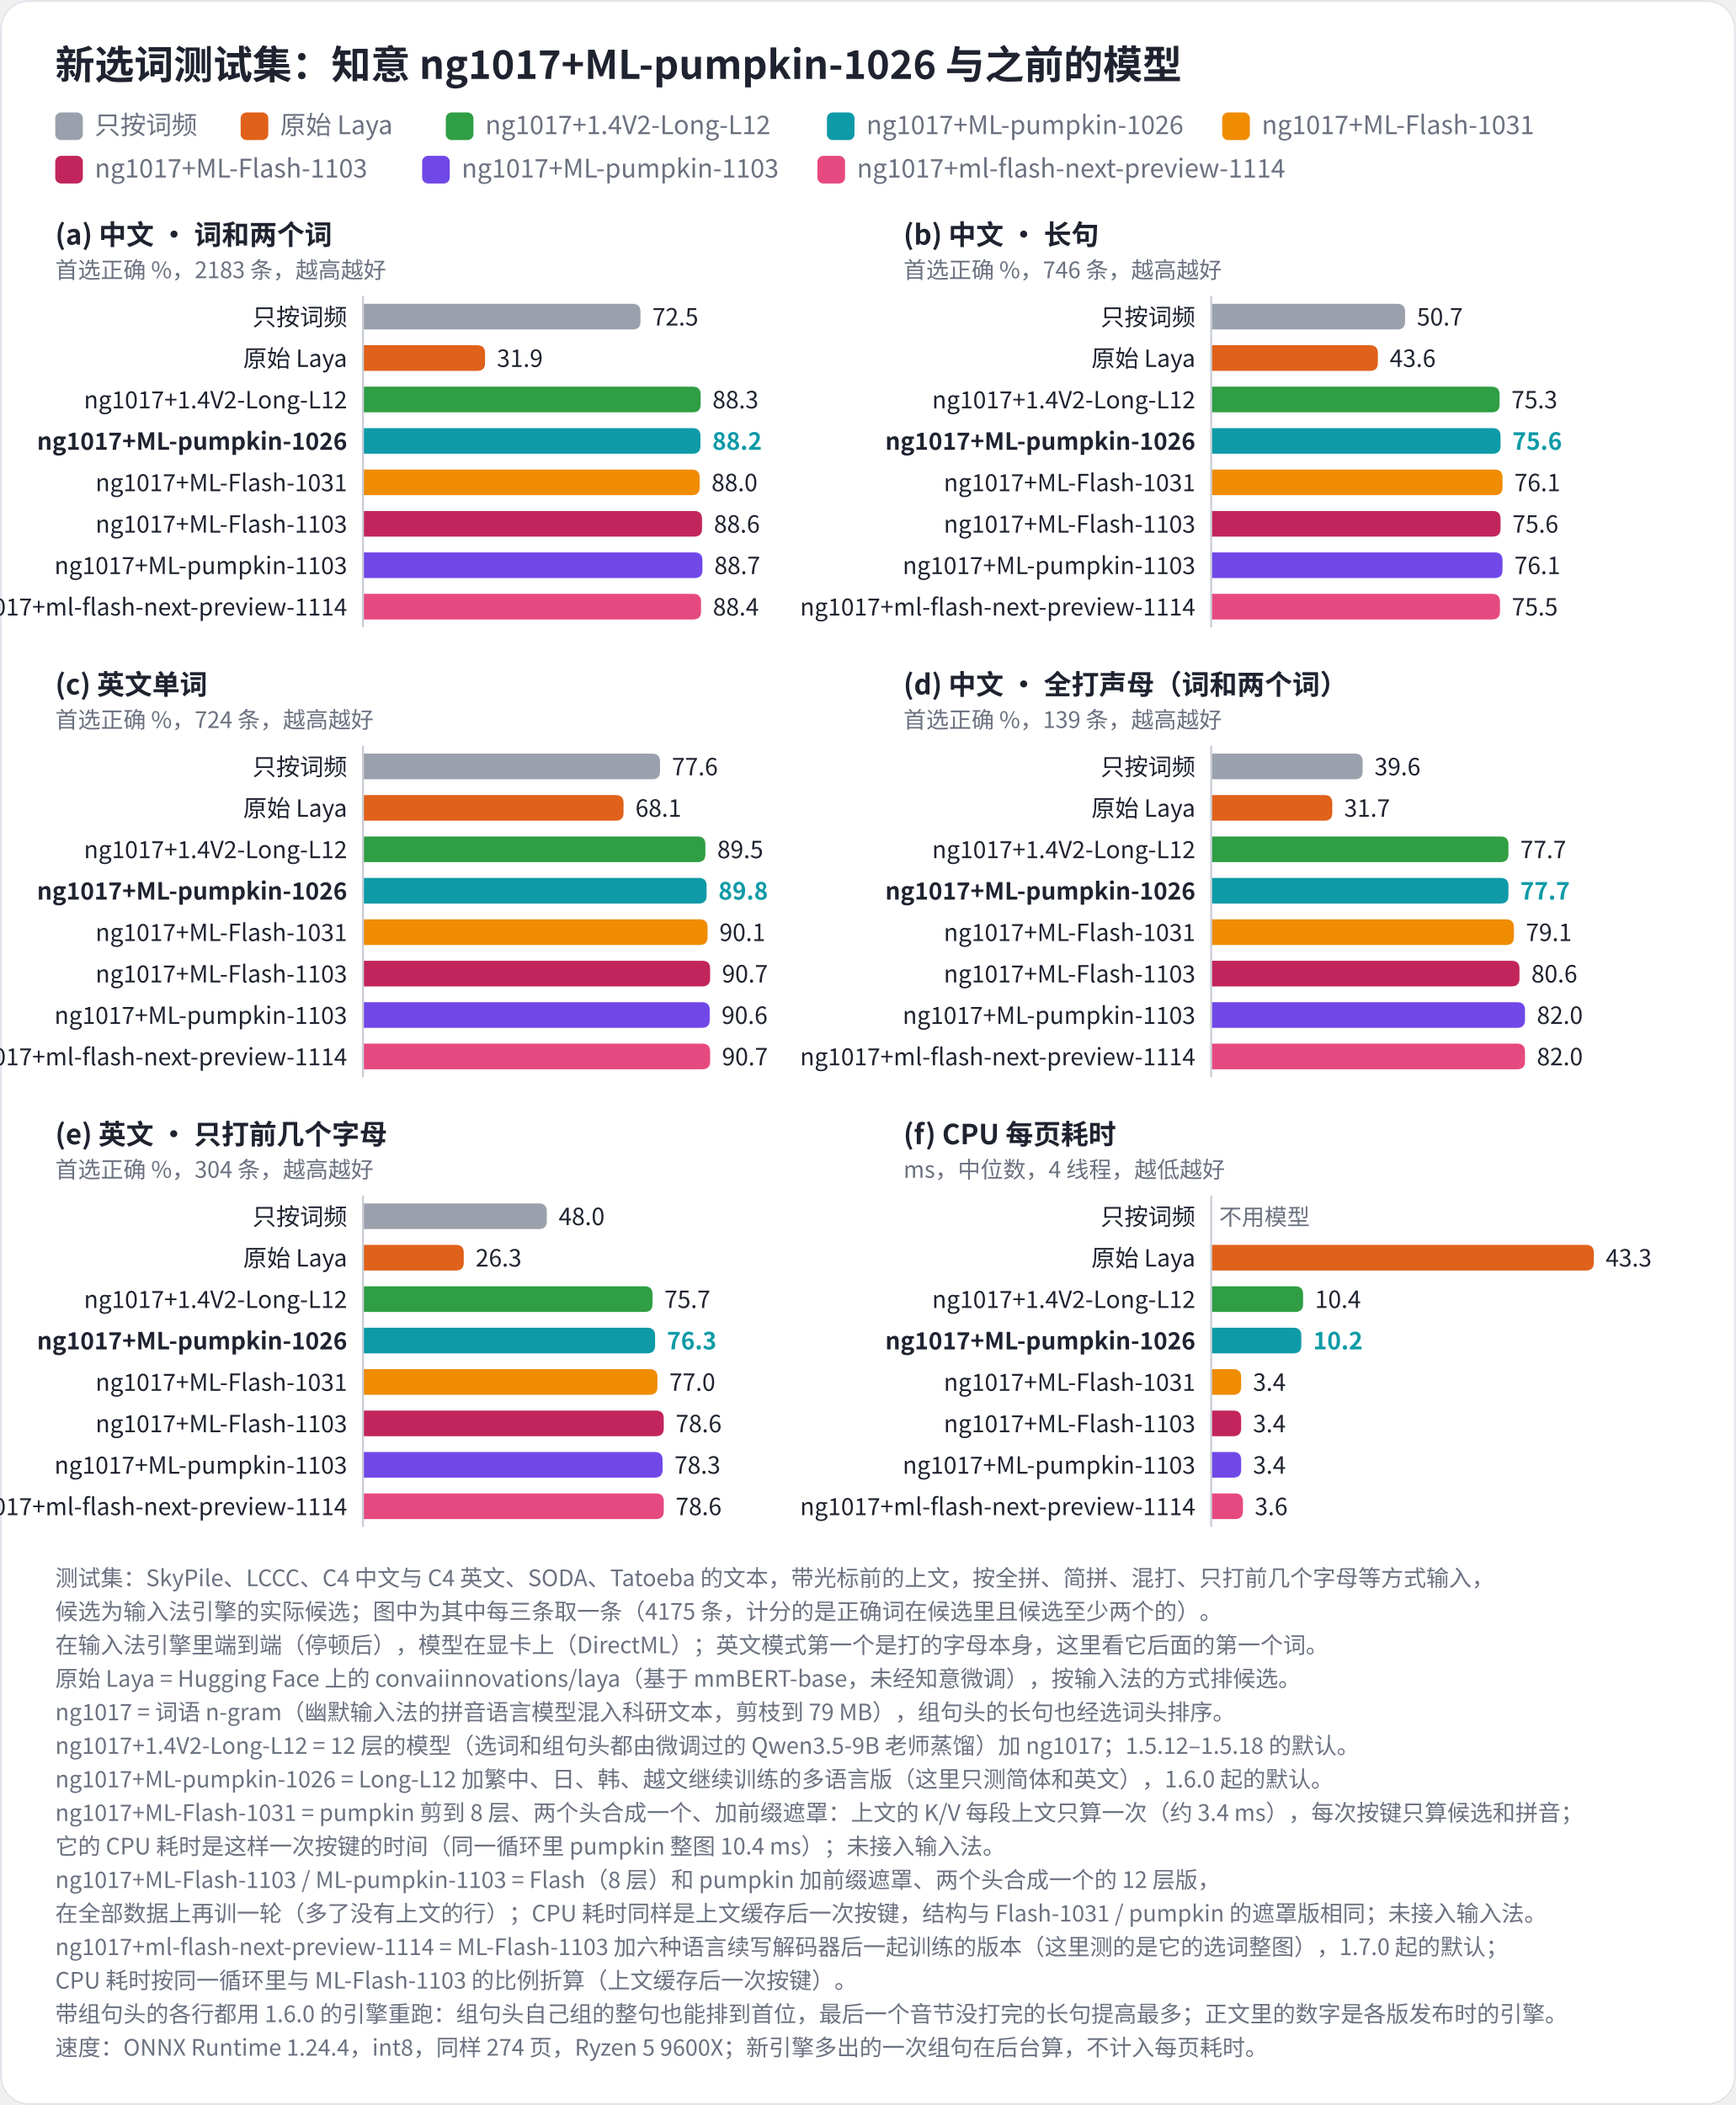
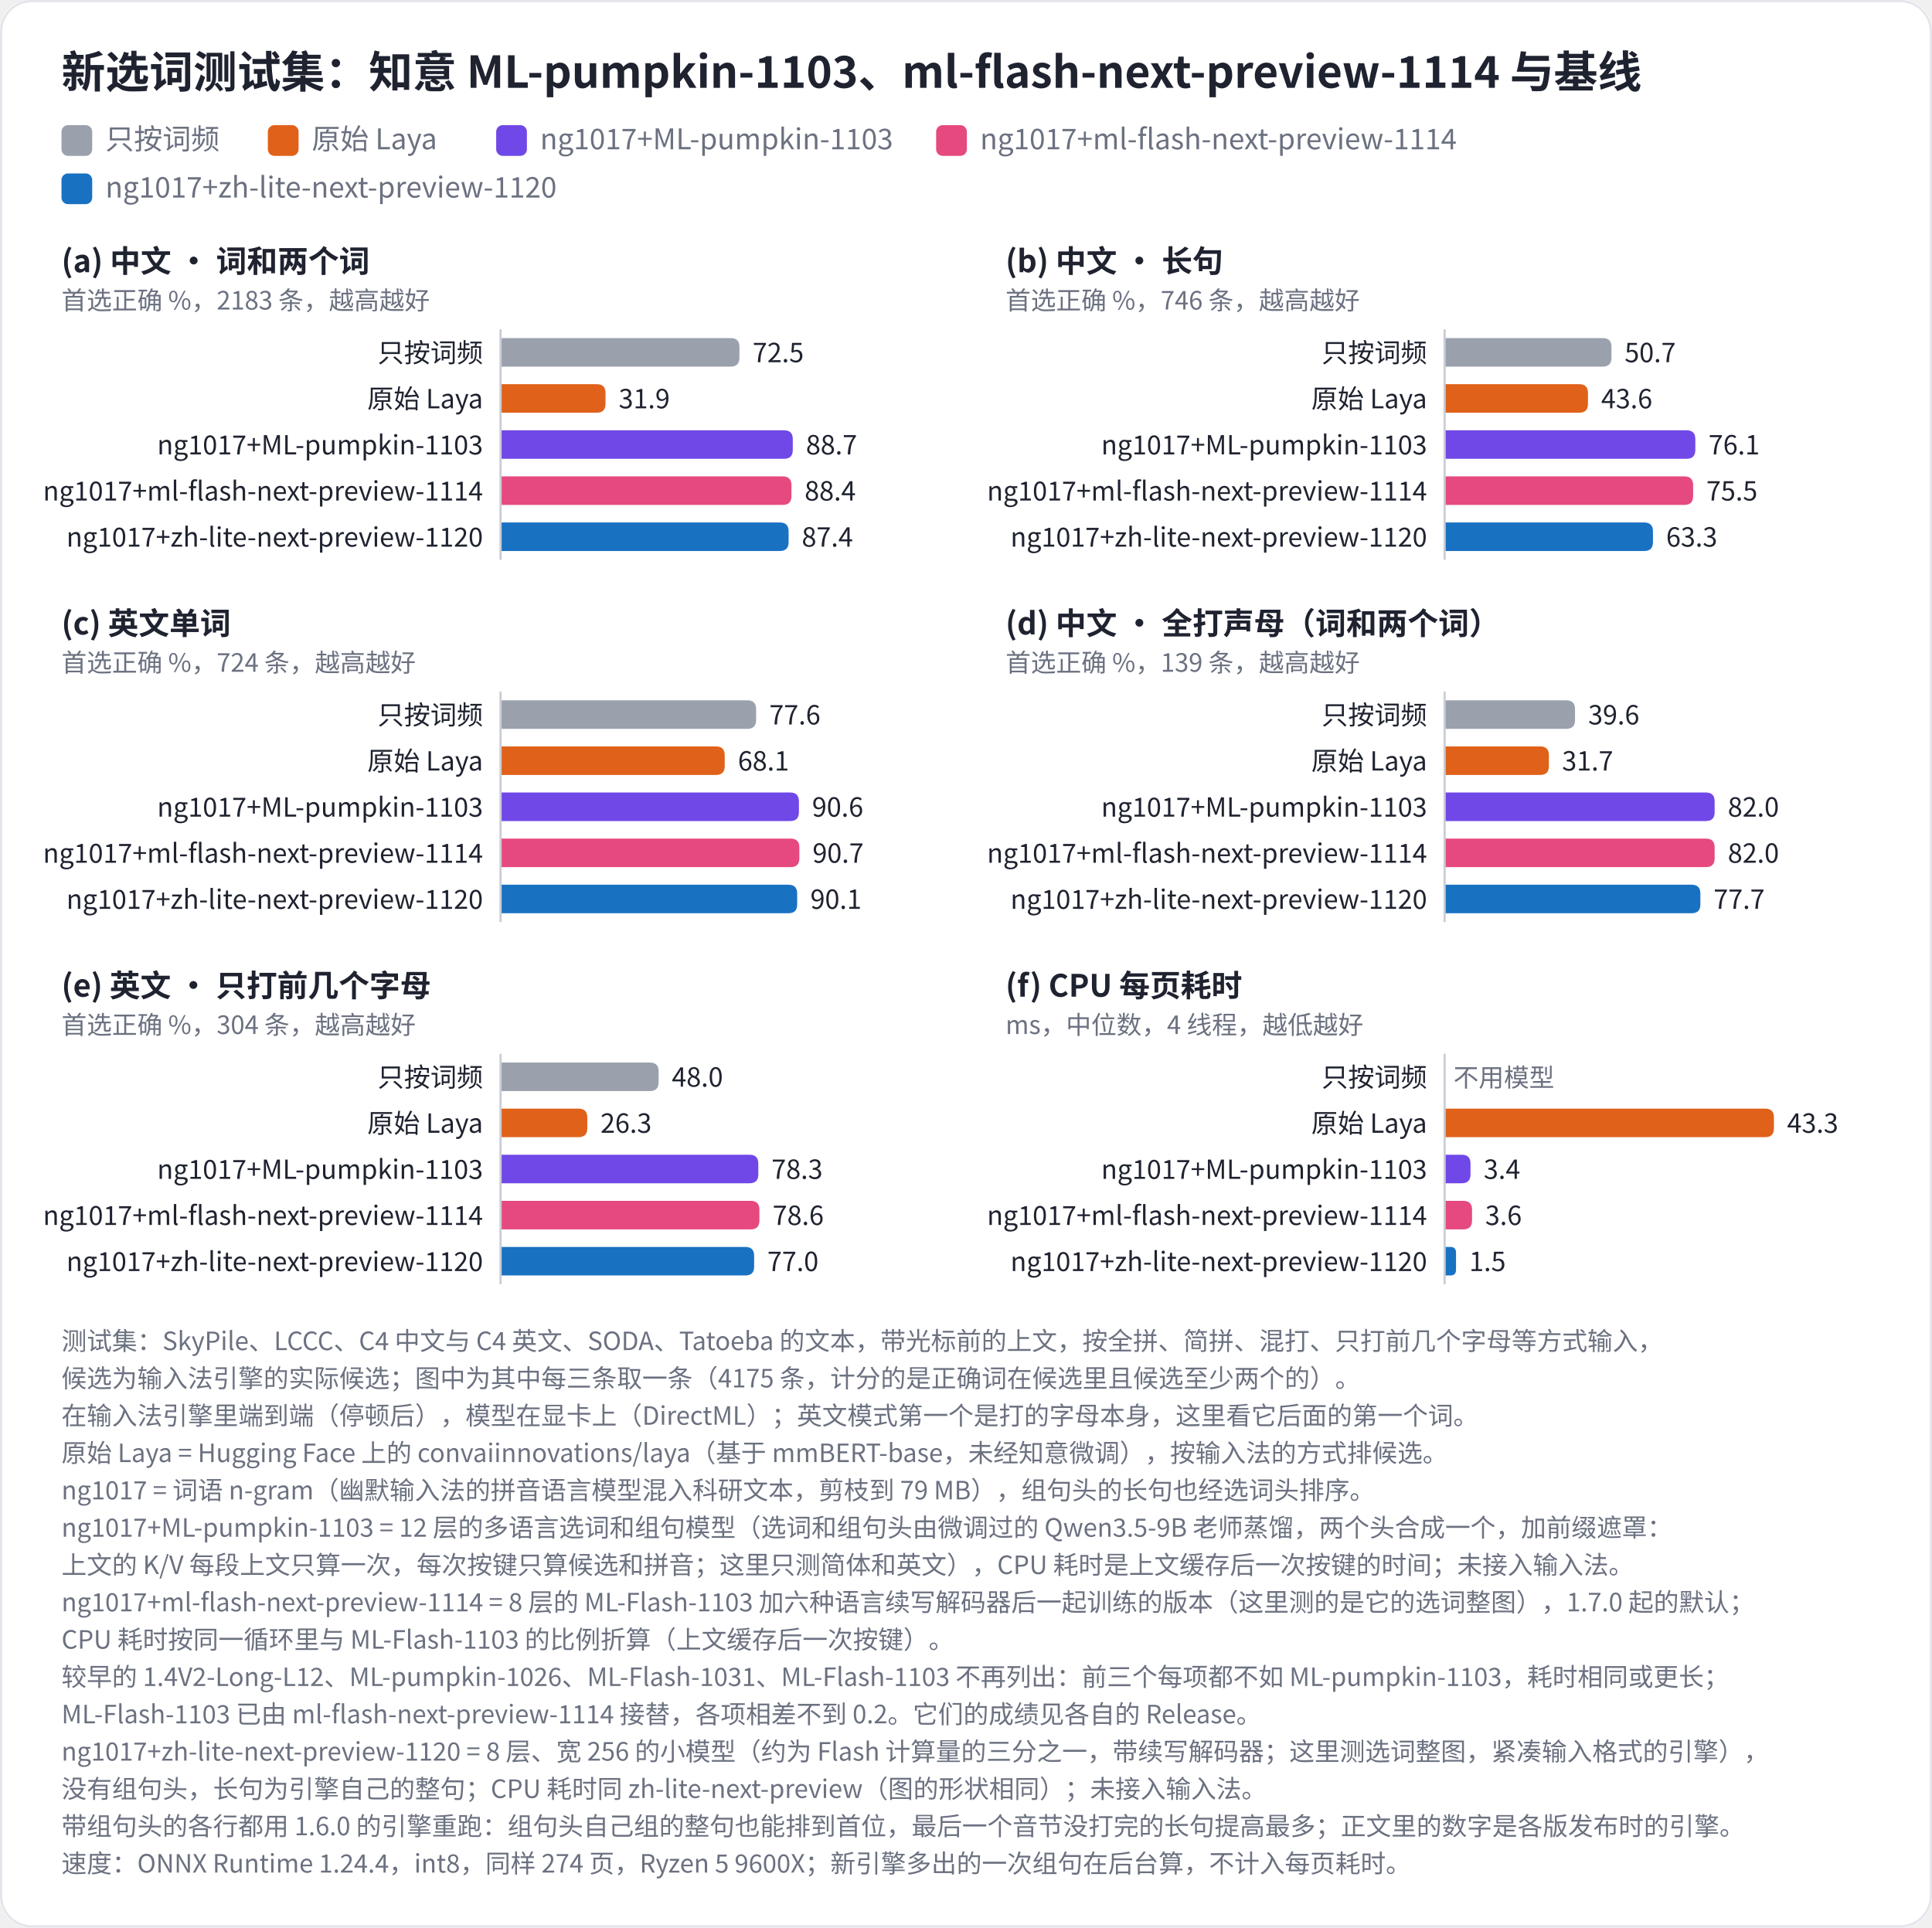
- <svg xmlns="http://www.w3.org/2000/svg" width="880" height="1067" viewBox="0 0 880 1067" font-family="'Microsoft YaHei','PingFang SC','Noto Sans CJK SC','Segoe UI',sans-serif">
-   <rect width="880" height="1067" rx="14" fill="#FFFFFF" />
-   <rect x="0.5" y="0.5" width="879" height="1066" rx="14" fill="none" stroke="#E3E5EB" />
-   <text x="28" y="40" font-size="20" font-weight="700" fill="#1F2330">新选词测试集：知意 ng1017+ML-pumpkin-1026 与之前的模型</text>
+ <svg xmlns="http://www.w3.org/2000/svg" width="880" height="878" viewBox="0 0 880 878" font-family="'Microsoft YaHei','PingFang SC','Noto Sans CJK SC','Segoe UI',sans-serif">
+   <rect width="880" height="878" rx="14" fill="#FFFFFF" />
+   <rect x="0.5" y="0.5" width="879" height="877" rx="14" fill="none" stroke="#E3E5EB" />
+   <text x="28" y="40" font-size="20" font-weight="700" fill="#1F2330">新选词测试集：知意 ML-pumpkin-1103、ml-flash-next-preview-1114 与基线</text>
  <rect x="28" y="57" width="14" height="14" rx="3" fill="#9AA1AD" />
  <text x="48" y="68" font-size="13" fill="#6B7180">只按词频</text>
  <rect x="122" y="57" width="14" height="14" rx="3" fill="#E0611A" />
  <text x="142" y="68" font-size="13" fill="#6B7180">原始 Laya</text>
-   <rect x="226.0" y="57" width="14" height="14" rx="3" fill="#2F9E44" />
-   <text x="246.0" y="68" font-size="13" fill="#6B7180">ng1017+1.4V2-Long-L12</text>
-   <rect x="419.2" y="57" width="14" height="14" rx="3" fill="#0E9AA7" />
-   <text x="439.2" y="68" font-size="13" fill="#6B7180">ng1017+ML-pumpkin-1026</text>
-   <rect x="619.6" y="57" width="14" height="14" rx="3" fill="#F08C00" />
-   <text x="639.6" y="68" font-size="13" fill="#6B7180">ng1017+ML-Flash-1031</text>
-   <rect x="28" y="79" width="14" height="14" rx="3" fill="#C2255C" />
-   <text x="48" y="90" font-size="13" fill="#6B7180">ng1017+ML-Flash-1103</text>
-   <rect x="214.0" y="79" width="14" height="14" rx="3" fill="#7048E8" />
-   <text x="234.0" y="90" font-size="13" fill="#6B7180">ng1017+ML-pumpkin-1103</text>
-   <rect x="414.4" y="79" width="14" height="14" rx="3" fill="#E64980" />
-   <text x="434.4" y="90" font-size="13" fill="#6B7180">ng1017+ml-flash-next-preview-1114</text>
+   <rect x="226.0" y="57" width="14" height="14" rx="3" fill="#7048E8" />
+   <text x="246.0" y="68" font-size="13" fill="#6B7180">ng1017+ML-pumpkin-1103</text>
+   <rect x="426.4" y="57" width="14" height="14" rx="3" fill="#E64980" />
+   <text x="446.4" y="68" font-size="13" fill="#6B7180">ng1017+ml-flash-next-preview-1114</text>
+   <rect x="28" y="79" width="14" height="14" rx="3" fill="#1971C2" />
+   <text x="48" y="90" font-size="13" fill="#6B7180">ng1017+zh-lite-next-preview-1120</text>
  <text x="28" y="124" font-size="14" font-weight="700" fill="#1F2330">(a) 中文 · 词和两个词</text>
  <text x="28" y="141" font-size="11.5" fill="#6B7180">首选正确 %，2183 条，越高越好</text>
-   <text x="176" y="165" font-size="12" text-anchor="end" font-weight="400" fill="#1F2330">只按词频</text>
-   <path d="M184,154 H320.7 Q324.7,154 324.7,158.0 V163.0 Q324.7,167 320.7,167 H184 Z" fill="#9AA1AD" />
-   <text x="330.7" y="165" font-size="12" font-weight="400" fill="#1F2330">72.5</text>
-   <text x="176" y="186" font-size="12" text-anchor="end" font-weight="400" fill="#1F2330">原始 Laya</text>
-   <path d="M184,175 H241.9 Q245.9,175 245.9,179.0 V184.0 Q245.9,188 241.9,188 H184 Z" fill="#E0611A" />
-   <text x="251.9" y="186" font-size="12" font-weight="400" fill="#1F2330">31.9</text>
-   <text x="176" y="207" font-size="12" text-anchor="end" font-weight="400" fill="#1F2330">ng1017+1.4V2-Long-L12</text>
-   <path d="M184,196 H351.2 Q355.2,196 355.2,200.0 V205.0 Q355.2,209 351.2,209 H184 Z" fill="#2F9E44" />
-   <text x="361.2" y="207" font-size="12" font-weight="400" fill="#1F2330">88.3</text>
-   <text x="176" y="228" font-size="12" text-anchor="end" font-weight="700" fill="#1F2330">ng1017+ML-pumpkin-1026</text>
-   <path d="M184,217 H351.1 Q355.1,217 355.1,221.0 V226.0 Q355.1,230 351.1,230 H184 Z" fill="#0E9AA7" />
-   <text x="361.1" y="228" font-size="12" font-weight="700" fill="#0E9AA7">88.2</text>
-   <text x="176" y="249" font-size="12" text-anchor="end" font-weight="400" fill="#1F2330">ng1017+ML-Flash-1031</text>
-   <path d="M184,238 H350.7 Q354.7,238 354.7,242.0 V247.0 Q354.7,251 350.7,251 H184 Z" fill="#F08C00" />
-   <text x="360.7" y="249" font-size="12" font-weight="400" fill="#1F2330">88.0</text>
-   <text x="176" y="270" font-size="12" text-anchor="end" font-weight="400" fill="#1F2330">ng1017+ML-Flash-1103</text>
-   <path d="M184,259 H351.9 Q355.9,259 355.9,263.0 V268.0 Q355.9,272 351.9,272 H184 Z" fill="#C2255C" />
-   <text x="361.9" y="270" font-size="12" font-weight="400" fill="#1F2330">88.6</text>
-   <text x="176" y="291" font-size="12" text-anchor="end" font-weight="400" fill="#1F2330">ng1017+ML-pumpkin-1103</text>
-   <path d="M184,280 H352.1 Q356.1,280 356.1,284.0 V289.0 Q356.1,293 352.1,293 H184 Z" fill="#7048E8" />
-   <text x="362.1" y="291" font-size="12" font-weight="400" fill="#1F2330">88.7</text>
-   <text x="176" y="312" font-size="12" text-anchor="end" font-weight="400" fill="#1F2330">ng1017+ml-flash-next-preview-1114</text>
-   <path d="M184,301 H351.4 Q355.4,301 355.4,305.0 V310.0 Q355.4,314 351.4,314 H184 Z" fill="#E64980" />
-   <text x="361.4" y="312" font-size="12" font-weight="400" fill="#1F2330">88.4</text>
-   <line x1="184" y1="150" x2="184" y2="318" stroke="#C9CDD6" />
+   <text x="220" y="165" font-size="12" text-anchor="end" font-weight="400" fill="#1F2330">只按词频</text>
+   <path d="M228,154 H332.8 Q336.8,154 336.8,158.0 V163.0 Q336.8,167 332.8,167 H228 Z" fill="#9AA1AD" />
+   <text x="342.8" y="165" font-size="12" font-weight="400" fill="#1F2330">72.5</text>
+   <text x="220" y="186" font-size="12" text-anchor="end" font-weight="400" fill="#1F2330">原始 Laya</text>
+   <path d="M228,175 H271.8 Q275.8,175 275.8,179.0 V184.0 Q275.8,188 271.8,188 H228 Z" fill="#E0611A" />
+   <text x="281.8" y="186" font-size="12" font-weight="400" fill="#1F2330">31.9</text>
+   <text x="220" y="207" font-size="12" text-anchor="end" font-weight="400" fill="#1F2330">ng1017+ML-pumpkin-1103</text>
+   <path d="M228,196 H357.1 Q361.1,196 361.1,200.0 V205.0 Q361.1,209 357.1,209 H228 Z" fill="#7048E8" />
+   <text x="367.1" y="207" font-size="12" font-weight="400" fill="#1F2330">88.7</text>
+   <text x="220" y="228" font-size="12" text-anchor="end" font-weight="400" fill="#1F2330">ng1017+ml-flash-next-preview-1114</text>
+   <path d="M228,217 H356.5 Q360.5,217 360.5,221.0 V226.0 Q360.5,230 356.5,230 H228 Z" fill="#E64980" />
+   <text x="366.5" y="228" font-size="12" font-weight="400" fill="#1F2330">88.4</text>
+   <text x="220" y="249" font-size="12" text-anchor="end" font-weight="400" fill="#1F2330">ng1017+zh-lite-next-preview-1120</text>
+   <path d="M228,238 H355.2 Q359.2,238 359.2,242.0 V247.0 Q359.2,251 355.2,251 H228 Z" fill="#1971C2" />
+   <text x="365.2" y="249" font-size="12" font-weight="400" fill="#1F2330">87.4</text>
+   <line x1="228" y1="150" x2="228" y2="255" stroke="#C9CDD6" />
  <text x="458" y="124" font-size="14" font-weight="700" fill="#1F2330">(b) 中文 · 长句</text>
  <text x="458" y="141" font-size="11.5" fill="#6B7180">首选正确 %，746 条，越高越好</text>
-   <text x="606" y="165" font-size="12" text-anchor="end" font-weight="400" fill="#1F2330">只按词频</text>
-   <path d="M614,154 H708.3 Q712.3,154 712.3,158.0 V163.0 Q712.3,167 708.3,167 H614 Z" fill="#9AA1AD" />
-   <text x="718.3" y="165" font-size="12" font-weight="400" fill="#1F2330">50.7</text>
-   <text x="606" y="186" font-size="12" text-anchor="end" font-weight="400" fill="#1F2330">原始 Laya</text>
-   <path d="M614,175 H694.5 Q698.5,175 698.5,179.0 V184.0 Q698.5,188 694.5,188 H614 Z" fill="#E0611A" />
-   <text x="704.5" y="186" font-size="12" font-weight="400" fill="#1F2330">43.6</text>
-   <text x="606" y="207" font-size="12" text-anchor="end" font-weight="400" fill="#1F2330">ng1017+1.4V2-Long-L12</text>
-   <path d="M614,196 H756.2 Q760.2,196 760.2,200.0 V205.0 Q760.2,209 756.2,209 H614 Z" fill="#2F9E44" />
-   <text x="766.2" y="207" font-size="12" font-weight="400" fill="#1F2330">75.3</text>
-   <text x="606" y="228" font-size="12" text-anchor="end" font-weight="700" fill="#1F2330">ng1017+ML-pumpkin-1026</text>
-   <path d="M614,217 H756.7 Q760.7,217 760.7,221.0 V226.0 Q760.7,230 756.7,230 H614 Z" fill="#0E9AA7" />
-   <text x="766.7" y="228" font-size="12" font-weight="700" fill="#0E9AA7">75.6</text>
-   <text x="606" y="249" font-size="12" text-anchor="end" font-weight="400" fill="#1F2330">ng1017+ML-Flash-1031</text>
-   <path d="M614,238 H757.7 Q761.7,238 761.7,242.0 V247.0 Q761.7,251 757.7,251 H614 Z" fill="#F08C00" />
-   <text x="767.7" y="249" font-size="12" font-weight="400" fill="#1F2330">76.1</text>
-   <text x="606" y="270" font-size="12" text-anchor="end" font-weight="400" fill="#1F2330">ng1017+ML-Flash-1103</text>
-   <path d="M614,259 H756.7 Q760.7,259 760.7,263.0 V268.0 Q760.7,272 756.7,272 H614 Z" fill="#C2255C" />
-   <text x="766.7" y="270" font-size="12" font-weight="400" fill="#1F2330">75.6</text>
-   <text x="606" y="291" font-size="12" text-anchor="end" font-weight="400" fill="#1F2330">ng1017+ML-pumpkin-1103</text>
-   <path d="M614,280 H757.7 Q761.7,280 761.7,284.0 V289.0 Q761.7,293 757.7,293 H614 Z" fill="#7048E8" />
-   <text x="767.7" y="291" font-size="12" font-weight="400" fill="#1F2330">76.1</text>
-   <text x="606" y="312" font-size="12" text-anchor="end" font-weight="400" fill="#1F2330">ng1017+ml-flash-next-preview-1114</text>
-   <path d="M614,301 H756.4 Q760.4,301 760.4,305.0 V310.0 Q760.4,314 756.4,314 H614 Z" fill="#E64980" />
-   <text x="766.4" y="312" font-size="12" font-weight="400" fill="#1F2330">75.5</text>
-   <line x1="614" y1="150" x2="614" y2="318" stroke="#C9CDD6" />
-   <text x="28" y="352" font-size="14" font-weight="700" fill="#1F2330">(c) 英文单词</text>
-   <text x="28" y="369" font-size="11.5" fill="#6B7180">首选正确 %，724 条，越高越好</text>
-   <text x="176" y="393" font-size="12" text-anchor="end" font-weight="400" fill="#1F2330">只按词频</text>
-   <path d="M184,382 H330.6 Q334.6,382 334.6,386.0 V391.0 Q334.6,395 330.6,395 H184 Z" fill="#9AA1AD" />
-   <text x="340.6" y="393" font-size="12" font-weight="400" fill="#1F2330">77.6</text>
-   <text x="176" y="414" font-size="12" text-anchor="end" font-weight="400" fill="#1F2330">原始 Laya</text>
-   <path d="M184,403 H312.1 Q316.1,403 316.1,407.0 V412.0 Q316.1,416 312.1,416 H184 Z" fill="#E0611A" />
-   <text x="322.1" y="414" font-size="12" font-weight="400" fill="#1F2330">68.1</text>
-   <text x="176" y="435" font-size="12" text-anchor="end" font-weight="400" fill="#1F2330">ng1017+1.4V2-Long-L12</text>
-   <path d="M184,424 H353.6 Q357.6,424 357.6,428.0 V433.0 Q357.6,437 353.6,437 H184 Z" fill="#2F9E44" />
-   <text x="363.6" y="435" font-size="12" font-weight="400" fill="#1F2330">89.5</text>
-   <text x="176" y="456" font-size="12" text-anchor="end" font-weight="700" fill="#1F2330">ng1017+ML-pumpkin-1026</text>
-   <path d="M184,445 H354.2 Q358.2,445 358.2,449.0 V454.0 Q358.2,458 354.2,458 H184 Z" fill="#0E9AA7" />
-   <text x="364.2" y="456" font-size="12" font-weight="700" fill="#0E9AA7">89.8</text>
-   <text x="176" y="477" font-size="12" text-anchor="end" font-weight="400" fill="#1F2330">ng1017+ML-Flash-1031</text>
-   <path d="M184,466 H354.7 Q358.7,466 358.7,470.0 V475.0 Q358.7,479 354.7,479 H184 Z" fill="#F08C00" />
-   <text x="364.7" y="477" font-size="12" font-weight="400" fill="#1F2330">90.1</text>
-   <text x="176" y="498" font-size="12" text-anchor="end" font-weight="400" fill="#1F2330">ng1017+ML-Flash-1103</text>
-   <path d="M184,487 H356.0 Q360.0,487 360.0,491.0 V496.0 Q360.0,500 356.0,500 H184 Z" fill="#C2255C" />
-   <text x="366.0" y="498" font-size="12" font-weight="400" fill="#1F2330">90.7</text>
-   <text x="176" y="519" font-size="12" text-anchor="end" font-weight="400" fill="#1F2330">ng1017+ML-pumpkin-1103</text>
-   <path d="M184,508 H355.8 Q359.8,508 359.8,512.0 V517.0 Q359.8,521 355.8,521 H184 Z" fill="#7048E8" />
-   <text x="365.8" y="519" font-size="12" font-weight="400" fill="#1F2330">90.6</text>
-   <text x="176" y="540" font-size="12" text-anchor="end" font-weight="400" fill="#1F2330">ng1017+ml-flash-next-preview-1114</text>
-   <path d="M184,529 H356.0 Q360.0,529 360.0,533.0 V538.0 Q360.0,542 356.0,542 H184 Z" fill="#E64980" />
-   <text x="366.0" y="540" font-size="12" font-weight="400" fill="#1F2330">90.7</text>
-   <line x1="184" y1="378" x2="184" y2="546" stroke="#C9CDD6" />
-   <text x="458" y="352" font-size="14" font-weight="700" fill="#1F2330">(d) 中文 · 全打声母（词和两个词）</text>
-   <text x="458" y="369" font-size="11.5" fill="#6B7180">首选正确 %，139 条，越高越好</text>
-   <text x="606" y="393" font-size="12" text-anchor="end" font-weight="400" fill="#1F2330">只按词频</text>
-   <path d="M614,382 H686.8 Q690.8,382 690.8,386.0 V391.0 Q690.8,395 686.8,395 H614 Z" fill="#9AA1AD" />
-   <text x="696.8" y="393" font-size="12" font-weight="400" fill="#1F2330">39.6</text>
-   <text x="606" y="414" font-size="12" text-anchor="end" font-weight="400" fill="#1F2330">原始 Laya</text>
-   <path d="M614,403 H671.4 Q675.4,403 675.4,407.0 V412.0 Q675.4,416 671.4,416 H614 Z" fill="#E0611A" />
-   <text x="681.4" y="414" font-size="12" font-weight="400" fill="#1F2330">31.7</text>
-   <text x="606" y="435" font-size="12" text-anchor="end" font-weight="400" fill="#1F2330">ng1017+1.4V2-Long-L12</text>
-   <path d="M614,424 H760.7 Q764.7,424 764.7,428.0 V433.0 Q764.7,437 760.7,437 H614 Z" fill="#2F9E44" />
-   <text x="770.7" y="435" font-size="12" font-weight="400" fill="#1F2330">77.7</text>
-   <text x="606" y="456" font-size="12" text-anchor="end" font-weight="700" fill="#1F2330">ng1017+ML-pumpkin-1026</text>
-   <path d="M614,445 H760.7 Q764.7,445 764.7,449.0 V454.0 Q764.7,458 760.7,458 H614 Z" fill="#0E9AA7" />
-   <text x="770.7" y="456" font-size="12" font-weight="700" fill="#0E9AA7">77.7</text>
-   <text x="606" y="477" font-size="12" text-anchor="end" font-weight="400" fill="#1F2330">ng1017+ML-Flash-1031</text>
-   <path d="M614,466 H763.5 Q767.5,466 767.5,470.0 V475.0 Q767.5,479 763.5,479 H614 Z" fill="#F08C00" />
-   <text x="773.5" y="477" font-size="12" font-weight="400" fill="#1F2330">79.1</text>
-   <text x="606" y="498" font-size="12" text-anchor="end" font-weight="400" fill="#1F2330">ng1017+ML-Flash-1103</text>
-   <path d="M614,487 H766.3 Q770.3,487 770.3,491.0 V496.0 Q770.3,500 766.3,500 H614 Z" fill="#C2255C" />
-   <text x="776.3" y="498" font-size="12" font-weight="400" fill="#1F2330">80.6</text>
-   <text x="606" y="519" font-size="12" text-anchor="end" font-weight="400" fill="#1F2330">ng1017+ML-pumpkin-1103</text>
-   <path d="M614,508 H769.1 Q773.1,508 773.1,512.0 V517.0 Q773.1,521 769.1,521 H614 Z" fill="#7048E8" />
-   <text x="779.1" y="519" font-size="12" font-weight="400" fill="#1F2330">82.0</text>
-   <text x="606" y="540" font-size="12" text-anchor="end" font-weight="400" fill="#1F2330">ng1017+ml-flash-next-preview-1114</text>
-   <path d="M614,529 H769.1 Q773.1,529 773.1,533.0 V538.0 Q773.1,542 769.1,542 H614 Z" fill="#E64980" />
-   <text x="779.1" y="540" font-size="12" font-weight="400" fill="#1F2330">82.0</text>
-   <line x1="614" y1="378" x2="614" y2="546" stroke="#C9CDD6" />
-   <text x="28" y="580" font-size="14" font-weight="700" fill="#1F2330">(e) 英文 · 只打前几个字母</text>
-   <text x="28" y="597" font-size="11.5" fill="#6B7180">首选正确 %，304 条，越高越好</text>
-   <text x="176" y="621" font-size="12" text-anchor="end" font-weight="400" fill="#1F2330">只按词频</text>
-   <path d="M184,610 H273.2 Q277.2,610 277.2,614.0 V619.0 Q277.2,623 273.2,623 H184 Z" fill="#9AA1AD" />
-   <text x="283.2" y="621" font-size="12" font-weight="400" fill="#1F2330">48.0</text>
-   <text x="176" y="642" font-size="12" text-anchor="end" font-weight="400" fill="#1F2330">原始 Laya</text>
-   <path d="M184,631 H231.1 Q235.1,631 235.1,635.0 V640.0 Q235.1,644 231.1,644 H184 Z" fill="#E0611A" />
-   <text x="241.1" y="642" font-size="12" font-weight="400" fill="#1F2330">26.3</text>
-   <text x="176" y="663" font-size="12" text-anchor="end" font-weight="400" fill="#1F2330">ng1017+1.4V2-Long-L12</text>
-   <path d="M184,652 H326.8 Q330.8,652 330.8,656.0 V661.0 Q330.8,665 326.8,665 H184 Z" fill="#2F9E44" />
-   <text x="336.8" y="663" font-size="12" font-weight="400" fill="#1F2330">75.7</text>
-   <text x="176" y="684" font-size="12" text-anchor="end" font-weight="700" fill="#1F2330">ng1017+ML-pumpkin-1026</text>
-   <path d="M184,673 H328.1 Q332.1,673 332.1,677.0 V682.0 Q332.1,686 328.1,686 H184 Z" fill="#0E9AA7" />
-   <text x="338.1" y="684" font-size="12" font-weight="700" fill="#0E9AA7">76.3</text>
-   <text x="176" y="705" font-size="12" text-anchor="end" font-weight="400" fill="#1F2330">ng1017+ML-Flash-1031</text>
-   <path d="M184,694 H329.3 Q333.3,694 333.3,698.0 V703.0 Q333.3,707 329.3,707 H184 Z" fill="#F08C00" />
-   <text x="339.3" y="705" font-size="12" font-weight="400" fill="#1F2330">77.0</text>
-   <text x="176" y="726" font-size="12" text-anchor="end" font-weight="400" fill="#1F2330">ng1017+ML-Flash-1103</text>
-   <path d="M184,715 H332.5 Q336.5,715 336.5,719.0 V724.0 Q336.5,728 332.5,728 H184 Z" fill="#C2255C" />
-   <text x="342.5" y="726" font-size="12" font-weight="400" fill="#1F2330">78.6</text>
-   <text x="176" y="747" font-size="12" text-anchor="end" font-weight="400" fill="#1F2330">ng1017+ML-pumpkin-1103</text>
-   <path d="M184,736 H331.9 Q335.9,736 335.9,740.0 V745.0 Q335.9,749 331.9,749 H184 Z" fill="#7048E8" />
-   <text x="341.9" y="747" font-size="12" font-weight="400" fill="#1F2330">78.3</text>
-   <text x="176" y="768" font-size="12" text-anchor="end" font-weight="400" fill="#1F2330">ng1017+ml-flash-next-preview-1114</text>
-   <path d="M184,757 H332.5 Q336.5,757 336.5,761.0 V766.0 Q336.5,770 332.5,770 H184 Z" fill="#E64980" />
-   <text x="342.5" y="768" font-size="12" font-weight="400" fill="#1F2330">78.6</text>
-   <line x1="184" y1="606" x2="184" y2="774" stroke="#C9CDD6" />
-   <text x="458" y="580" font-size="14" font-weight="700" fill="#1F2330">(f) CPU 每页耗时</text>
-   <text x="458" y="597" font-size="11.5" fill="#6B7180">ms，中位数，4 线程，越低越好</text>
-   <text x="606" y="621" font-size="12" text-anchor="end" font-weight="400" fill="#1F2330">只按词频</text>
-   <text x="618" y="621" font-size="11.5" fill="#6B7180">不用模型</text>
-   <text x="606" y="642" font-size="12" text-anchor="end" font-weight="400" fill="#1F2330">原始 Laya</text>
-   <path d="M614,631 H804.0 Q808.0,631 808.0,635.0 V640.0 Q808.0,644 804.0,644 H614 Z" fill="#E0611A" />
-   <text x="814.0" y="642" font-size="12" font-weight="400" fill="#1F2330">43.3</text>
-   <text x="606" y="663" font-size="12" text-anchor="end" font-weight="400" fill="#1F2330">ng1017+1.4V2-Long-L12</text>
-   <path d="M614,652 H656.6 Q660.6,652 660.6,656.0 V661.0 Q660.6,665 656.6,665 H614 Z" fill="#2F9E44" />
-   <text x="666.6" y="663" font-size="12" font-weight="400" fill="#1F2330">10.4</text>
-   <text x="606" y="684" font-size="12" text-anchor="end" font-weight="700" fill="#1F2330">ng1017+ML-pumpkin-1026</text>
-   <path d="M614,673 H655.7 Q659.7,673 659.7,677.0 V682.0 Q659.7,686 655.7,686 H614 Z" fill="#0E9AA7" />
-   <text x="665.7" y="684" font-size="12" font-weight="700" fill="#0E9AA7">10.2</text>
-   <text x="606" y="705" font-size="12" text-anchor="end" font-weight="400" fill="#1F2330">ng1017+ML-Flash-1031</text>
-   <path d="M614,694 H625.2 Q629.2,694 629.2,698.0 V703.0 Q629.2,707 625.2,707 H614 Z" fill="#F08C00" />
-   <text x="635.2" y="705" font-size="12" font-weight="400" fill="#1F2330">3.4</text>
-   <text x="606" y="726" font-size="12" text-anchor="end" font-weight="400" fill="#1F2330">ng1017+ML-Flash-1103</text>
-   <path d="M614,715 H625.2 Q629.2,715 629.2,719.0 V724.0 Q629.2,728 625.2,728 H614 Z" fill="#C2255C" />
-   <text x="635.2" y="726" font-size="12" font-weight="400" fill="#1F2330">3.4</text>
-   <text x="606" y="747" font-size="12" text-anchor="end" font-weight="400" fill="#1F2330">ng1017+ML-pumpkin-1103</text>
-   <path d="M614,736 H625.2 Q629.2,736 629.2,740.0 V745.0 Q629.2,749 625.2,749 H614 Z" fill="#7048E8" />
-   <text x="635.2" y="747" font-size="12" font-weight="400" fill="#1F2330">3.4</text>
-   <text x="606" y="768" font-size="12" text-anchor="end" font-weight="400" fill="#1F2330">ng1017+ml-flash-next-preview-1114</text>
-   <path d="M614,757 H626.1 Q630.1,757 630.1,761.0 V766.0 Q630.1,770 626.1,770 H614 Z" fill="#E64980" />
-   <text x="636.1" y="768" font-size="12" font-weight="400" fill="#1F2330">3.6</text>
-   <line x1="614" y1="606" x2="614" y2="774" stroke="#C9CDD6" />
-   <text x="28" y="804" font-size="11.5" fill="#6B7180">测试集：SkyPile、LCCC、C4 中文与 C4 英文、SODA、Tatoeba 的文本，带光标前的上文，按全拼、简拼、混打、只打前几个字母等方式输入，</text>
-   <text x="28" y="821" font-size="11.5" fill="#6B7180">候选为输入法引擎的实际候选；图中为其中每三条取一条（4175 条，计分的是正确词在候选里且候选至少两个的）。</text>
-   <text x="28" y="838" font-size="11.5" fill="#6B7180">在输入法引擎里端到端（停顿后），模型在显卡上（DirectML）；英文模式第一个是打的字母本身，这里看它后面的第一个词。</text>
-   <text x="28" y="855" font-size="11.5" fill="#6B7180">原始 Laya = Hugging Face 上的 convaiinnovations/laya（基于 mmBERT-base，未经知意微调），按输入法的方式排候选。</text>
-   <text x="28" y="872" font-size="11.5" fill="#6B7180">ng1017 = 词语 n-gram（幽默输入法的拼音语言模型混入科研文本，剪枝到 79 MB），组句头的长句也经选词头排序。</text>
-   <text x="28" y="889" font-size="11.5" fill="#6B7180">ng1017+1.4V2-Long-L12 = 12 层的模型（选词和组句头都由微调过的 Qwen3.5-9B 老师蒸馏）加 ng1017；1.5.12–1.5.18 的默认。</text>
-   <text x="28" y="906" font-size="11.5" fill="#6B7180">ng1017+ML-pumpkin-1026 = Long-L12 加繁中、日、韩、越文继续训练的多语言版（这里只测简体和英文），1.6.0 起的默认。</text>
-   <text x="28" y="923" font-size="11.5" fill="#6B7180">ng1017+ML-Flash-1031 = pumpkin 剪到 8 层、两个头合成一个、加前缀遮罩：上文的 K/V 每段上文只算一次（约 3.4 ms），每次按键只算候选和拼音；</text>
-   <text x="28" y="940" font-size="11.5" fill="#6B7180">它的 CPU 耗时是这样一次按键的时间（同一循环里 pumpkin 整图 10.4 ms）；未接入输入法。</text>
-   <text x="28" y="957" font-size="11.5" fill="#6B7180">ng1017+ML-Flash-1103 / ML-pumpkin-1103 = Flash（8 层）和 pumpkin 加前缀遮罩、两个头合成一个的 12 层版，</text>
-   <text x="28" y="974" font-size="11.5" fill="#6B7180">在全部数据上再训一轮（多了没有上文的行）；CPU 耗时同样是上文缓存后一次按键，结构与 Flash-1031 / pumpkin 的遮罩版相同；未接入输入法。</text>
-   <text x="28" y="991" font-size="11.5" fill="#6B7180">ng1017+ml-flash-next-preview-1114 = ML-Flash-1103 加六种语言续写解码器后一起训练的版本（这里测的是它的选词整图），1.7.0 起的默认；</text>
-   <text x="28" y="1008" font-size="11.5" fill="#6B7180">CPU 耗时按同一循环里与 ML-Flash-1103 的比例折算（上文缓存后一次按键）。</text>
-   <text x="28" y="1025" font-size="11.5" fill="#6B7180">带组句头的各行都用 1.6.0 的引擎重跑：组句头自己组的整句也能排到首位，最后一个音节没打完的长句提高最多；正文里的数字是各版发布时的引擎。</text>
-   <text x="28" y="1042" font-size="11.5" fill="#6B7180">速度：ONNX Runtime 1.24.4，int8，同样 274 页，Ryzen 5 9600X；新引擎多出的一次组句在后台算，不计入每页耗时。</text>
+   <text x="650" y="165" font-size="12" text-anchor="end" font-weight="400" fill="#1F2330">只按词频</text>
+   <path d="M658,154 H730.0 Q734.0,154 734.0,158.0 V163.0 Q734.0,167 730.0,167 H658 Z" fill="#9AA1AD" />
+   <text x="740.0" y="165" font-size="12" font-weight="400" fill="#1F2330">50.7</text>
+   <text x="650" y="186" font-size="12" text-anchor="end" font-weight="400" fill="#1F2330">原始 Laya</text>
+   <path d="M658,175 H719.3 Q723.3,175 723.3,179.0 V184.0 Q723.3,188 719.3,188 H658 Z" fill="#E0611A" />
+   <text x="729.3" y="186" font-size="12" font-weight="400" fill="#1F2330">43.6</text>
+   <text x="650" y="207" font-size="12" text-anchor="end" font-weight="400" fill="#1F2330">ng1017+ML-pumpkin-1103</text>
+   <path d="M658,196 H768.2 Q772.2,196 772.2,200.0 V205.0 Q772.2,209 768.2,209 H658 Z" fill="#7048E8" />
+   <text x="778.2" y="207" font-size="12" font-weight="400" fill="#1F2330">76.1</text>
+   <text x="650" y="228" font-size="12" text-anchor="end" font-weight="400" fill="#1F2330">ng1017+ml-flash-next-preview-1114</text>
+   <path d="M658,217 H767.2 Q771.2,217 771.2,221.0 V226.0 Q771.2,230 767.2,230 H658 Z" fill="#E64980" />
+   <text x="777.2" y="228" font-size="12" font-weight="400" fill="#1F2330">75.5</text>
+   <text x="650" y="249" font-size="12" text-anchor="end" font-weight="400" fill="#1F2330">ng1017+zh-lite-next-preview-1120</text>
+   <path d="M658,238 H748.9 Q752.9,238 752.9,242.0 V247.0 Q752.9,251 748.9,251 H658 Z" fill="#1971C2" />
+   <text x="758.9" y="249" font-size="12" font-weight="400" fill="#1F2330">63.3</text>
+   <line x1="658" y1="150" x2="658" y2="255" stroke="#C9CDD6" />
+   <text x="28" y="289" font-size="14" font-weight="700" fill="#1F2330">(c) 英文单词</text>
+   <text x="28" y="306" font-size="11.5" fill="#6B7180">首选正确 %，724 条，越高越好</text>
+   <text x="220" y="330" font-size="12" text-anchor="end" font-weight="400" fill="#1F2330">只按词频</text>
+   <path d="M228,319 H340.4 Q344.4,319 344.4,323.0 V328.0 Q344.4,332 340.4,332 H228 Z" fill="#9AA1AD" />
+   <text x="350.4" y="330" font-size="12" font-weight="400" fill="#1F2330">77.6</text>
+   <text x="220" y="351" font-size="12" text-anchor="end" font-weight="400" fill="#1F2330">原始 Laya</text>
+   <path d="M228,340 H326.1 Q330.1,340 330.1,344.0 V349.0 Q330.1,353 326.1,353 H228 Z" fill="#E0611A" />
+   <text x="336.1" y="351" font-size="12" font-weight="400" fill="#1F2330">68.1</text>
+   <text x="220" y="372" font-size="12" text-anchor="end" font-weight="400" fill="#1F2330">ng1017+ML-pumpkin-1103</text>
+   <path d="M228,361 H359.9 Q363.9,361 363.9,365.0 V370.0 Q363.9,374 359.9,374 H228 Z" fill="#7048E8" />
+   <text x="369.9" y="372" font-size="12" font-weight="400" fill="#1F2330">90.6</text>
+   <text x="220" y="393" font-size="12" text-anchor="end" font-weight="400" fill="#1F2330">ng1017+ml-flash-next-preview-1114</text>
+   <path d="M228,382 H360.1 Q364.1,382 364.1,386.0 V391.0 Q364.1,395 360.1,395 H228 Z" fill="#E64980" />
+   <text x="370.1" y="393" font-size="12" font-weight="400" fill="#1F2330">90.7</text>
+   <text x="220" y="414" font-size="12" text-anchor="end" font-weight="400" fill="#1F2330">ng1017+zh-lite-next-preview-1120</text>
+   <path d="M228,403 H359.1 Q363.1,403 363.1,407.0 V412.0 Q363.1,416 359.1,416 H228 Z" fill="#1971C2" />
+   <text x="369.1" y="414" font-size="12" font-weight="400" fill="#1F2330">90.1</text>
+   <line x1="228" y1="315" x2="228" y2="420" stroke="#C9CDD6" />
+   <text x="458" y="289" font-size="14" font-weight="700" fill="#1F2330">(d) 中文 · 全打声母（词和两个词）</text>
+   <text x="458" y="306" font-size="11.5" fill="#6B7180">首选正确 %，139 条，越高越好</text>
+   <text x="650" y="330" font-size="12" text-anchor="end" font-weight="400" fill="#1F2330">只按词频</text>
+   <path d="M658,319 H713.4 Q717.4,319 717.4,323.0 V328.0 Q717.4,332 713.4,332 H658 Z" fill="#9AA1AD" />
+   <text x="723.4" y="330" font-size="12" font-weight="400" fill="#1F2330">39.6</text>
+   <text x="650" y="351" font-size="12" text-anchor="end" font-weight="400" fill="#1F2330">原始 Laya</text>
+   <path d="M658,340 H701.5 Q705.5,340 705.5,344.0 V349.0 Q705.5,353 701.5,353 H658 Z" fill="#E0611A" />
+   <text x="711.5" y="351" font-size="12" font-weight="400" fill="#1F2330">31.7</text>
+   <text x="650" y="372" font-size="12" text-anchor="end" font-weight="400" fill="#1F2330">ng1017+ML-pumpkin-1103</text>
+   <path d="M658,361 H777.0 Q781.0,361 781.0,365.0 V370.0 Q781.0,374 777.0,374 H658 Z" fill="#7048E8" />
+   <text x="787.0" y="372" font-size="12" font-weight="400" fill="#1F2330">82.0</text>
+   <text x="650" y="393" font-size="12" text-anchor="end" font-weight="400" fill="#1F2330">ng1017+ml-flash-next-preview-1114</text>
+   <path d="M658,382 H777.0 Q781.0,382 781.0,386.0 V391.0 Q781.0,395 777.0,395 H658 Z" fill="#E64980" />
+   <text x="787.0" y="393" font-size="12" font-weight="400" fill="#1F2330">82.0</text>
+   <text x="650" y="414" font-size="12" text-anchor="end" font-weight="400" fill="#1F2330">ng1017+zh-lite-next-preview-1120</text>
+   <path d="M658,403 H770.5 Q774.5,403 774.5,407.0 V412.0 Q774.5,416 770.5,416 H658 Z" fill="#1971C2" />
+   <text x="780.5" y="414" font-size="12" font-weight="400" fill="#1F2330">77.7</text>
+   <line x1="658" y1="315" x2="658" y2="420" stroke="#C9CDD6" />
+   <text x="28" y="454" font-size="14" font-weight="700" fill="#1F2330">(e) 英文 · 只打前几个字母</text>
+   <text x="28" y="471" font-size="11.5" fill="#6B7180">首选正确 %，304 条，越高越好</text>
+   <text x="220" y="495" font-size="12" text-anchor="end" font-weight="400" fill="#1F2330">只按词频</text>
+   <path d="M228,484 H296.0 Q300.0,484 300.0,488.0 V493.0 Q300.0,497 296.0,497 H228 Z" fill="#9AA1AD" />
+   <text x="306.0" y="495" font-size="12" font-weight="400" fill="#1F2330">48.0</text>
+   <text x="220" y="516" font-size="12" text-anchor="end" font-weight="400" fill="#1F2330">原始 Laya</text>
+   <path d="M228,505 H263.5 Q267.5,505 267.5,509.0 V514.0 Q267.5,518 263.5,518 H228 Z" fill="#E0611A" />
+   <text x="273.5" y="516" font-size="12" font-weight="400" fill="#1F2330">26.3</text>
+   <text x="220" y="537" font-size="12" text-anchor="end" font-weight="400" fill="#1F2330">ng1017+ML-pumpkin-1103</text>
+   <path d="M228,526 H341.4 Q345.4,526 345.4,530.0 V535.0 Q345.4,539 341.4,539 H228 Z" fill="#7048E8" />
+   <text x="351.4" y="537" font-size="12" font-weight="400" fill="#1F2330">78.3</text>
+   <text x="220" y="558" font-size="12" text-anchor="end" font-weight="400" fill="#1F2330">ng1017+ml-flash-next-preview-1114</text>
+   <path d="M228,547 H341.9 Q345.9,547 345.9,551.0 V556.0 Q345.9,560 341.9,560 H228 Z" fill="#E64980" />
+   <text x="351.9" y="558" font-size="12" font-weight="400" fill="#1F2330">78.6</text>
+   <text x="220" y="579" font-size="12" text-anchor="end" font-weight="400" fill="#1F2330">ng1017+zh-lite-next-preview-1120</text>
+   <path d="M228,568 H339.5 Q343.5,568 343.5,572.0 V577.0 Q343.5,581 339.5,581 H228 Z" fill="#1971C2" />
+   <text x="349.5" y="579" font-size="12" font-weight="400" fill="#1F2330">77.0</text>
+   <line x1="228" y1="480" x2="228" y2="585" stroke="#C9CDD6" />
+   <text x="458" y="454" font-size="14" font-weight="700" fill="#1F2330">(f) CPU 每页耗时</text>
+   <text x="458" y="471" font-size="11.5" fill="#6B7180">ms，中位数，4 线程，越低越好</text>
+   <text x="650" y="495" font-size="12" text-anchor="end" font-weight="400" fill="#1F2330">只按词频</text>
+   <text x="662" y="495" font-size="11.5" fill="#6B7180">不用模型</text>
+   <text x="650" y="516" font-size="12" text-anchor="end" font-weight="400" fill="#1F2330">原始 Laya</text>
+   <path d="M658,505 H804.0 Q808.0,505 808.0,509.0 V514.0 Q808.0,518 804.0,518 H658 Z" fill="#E0611A" />
+   <text x="814.0" y="516" font-size="12" font-weight="400" fill="#1F2330">43.3</text>
+   <text x="650" y="537" font-size="12" text-anchor="end" font-weight="400" fill="#1F2330">ng1017+ML-pumpkin-1103</text>
+   <path d="M658,526 H665.8 Q669.8,526 669.8,530.0 V535.0 Q669.8,539 665.8,539 H658 Z" fill="#7048E8" />
+   <text x="675.8" y="537" font-size="12" font-weight="400" fill="#1F2330">3.4</text>
+   <text x="650" y="558" font-size="12" text-anchor="end" font-weight="400" fill="#1F2330">ng1017+ml-flash-next-preview-1114</text>
+   <path d="M658,547 H666.5 Q670.5,547 670.5,551.0 V556.0 Q670.5,560 666.5,560 H658 Z" fill="#E64980" />
+   <text x="676.5" y="558" font-size="12" font-weight="400" fill="#1F2330">3.6</text>
+   <text x="650" y="579" font-size="12" text-anchor="end" font-weight="400" fill="#1F2330">ng1017+zh-lite-next-preview-1120</text>
+   <path d="M658,568 H660.6 Q663.2,568 663.2,570.6 V578.4 Q663.2,581 660.6,581 H658 Z" fill="#1971C2" />
+   <text x="669.2" y="579" font-size="12" font-weight="400" fill="#1F2330">1.5</text>
+   <line x1="658" y1="480" x2="658" y2="585" stroke="#C9CDD6" />
+   <text x="28" y="615" font-size="11.5" fill="#6B7180">测试集：SkyPile、LCCC、C4 中文与 C4 英文、SODA、Tatoeba 的文本，带光标前的上文，按全拼、简拼、混打、只打前几个字母等方式输入，</text>
+   <text x="28" y="632" font-size="11.5" fill="#6B7180">候选为输入法引擎的实际候选；图中为其中每三条取一条（4175 条，计分的是正确词在候选里且候选至少两个的）。</text>
+   <text x="28" y="649" font-size="11.5" fill="#6B7180">在输入法引擎里端到端（停顿后），模型在显卡上（DirectML）；英文模式第一个是打的字母本身，这里看它后面的第一个词。</text>
+   <text x="28" y="666" font-size="11.5" fill="#6B7180">原始 Laya = Hugging Face 上的 convaiinnovations/laya（基于 mmBERT-base，未经知意微调），按输入法的方式排候选。</text>
+   <text x="28" y="683" font-size="11.5" fill="#6B7180">ng1017 = 词语 n-gram（幽默输入法的拼音语言模型混入科研文本，剪枝到 79 MB），组句头的长句也经选词头排序。</text>
+   <text x="28" y="700" font-size="11.5" fill="#6B7180">ng1017+ML-pumpkin-1103 = 12 层的多语言选词和组句模型（选词和组句头由微调过的 Qwen3.5-9B 老师蒸馏，两个头合成一个，加前缀遮罩：</text>
+   <text x="28" y="717" font-size="11.5" fill="#6B7180">上文的 K/V 每段上文只算一次，每次按键只算候选和拼音；这里只测简体和英文），CPU 耗时是上文缓存后一次按键的时间；未接入输入法。</text>
+   <text x="28" y="734" font-size="11.5" fill="#6B7180">ng1017+ml-flash-next-preview-1114 = 8 层的 ML-Flash-1103 加六种语言续写解码器后一起训练的版本（这里测的是它的选词整图），1.7.0 起的默认；</text>
+   <text x="28" y="751" font-size="11.5" fill="#6B7180">CPU 耗时按同一循环里与 ML-Flash-1103 的比例折算（上文缓存后一次按键）。</text>
+   <text x="28" y="768" font-size="11.5" fill="#6B7180">较早的 1.4V2-Long-L12、ML-pumpkin-1026、ML-Flash-1031、ML-Flash-1103 不再列出：前三个每项都不如 ML-pumpkin-1103，耗时相同或更长；</text>
+   <text x="28" y="785" font-size="11.5" fill="#6B7180">ML-Flash-1103 已由 ml-flash-next-preview-1114 接替，各项相差不到 0.2。它们的成绩见各自的 Release。</text>
+   <text x="28" y="802" font-size="11.5" fill="#6B7180">ng1017+zh-lite-next-preview-1120 = 8 层、宽 256 的小模型（约为 Flash 计算量的三分之一，带续写解码器；这里测选词整图，紧凑输入格式的引擎），</text>
+   <text x="28" y="819" font-size="11.5" fill="#6B7180">没有组句头，长句为引擎自己的整句；CPU 耗时同 zh-lite-next-preview（图的形状相同）；未接入输入法。</text>
+   <text x="28" y="836" font-size="11.5" fill="#6B7180">带组句头的各行都用 1.6.0 的引擎重跑：组句头自己组的整句也能排到首位，最后一个音节没打完的长句提高最多；正文里的数字是各版发布时的引擎。</text>
+   <text x="28" y="853" font-size="11.5" fill="#6B7180">速度：ONNX Runtime 1.24.4，int8，同样 274 页，Ryzen 5 9600X；新引擎多出的一次组句在后台算，不计入每页耗时。</text>
</svg>
